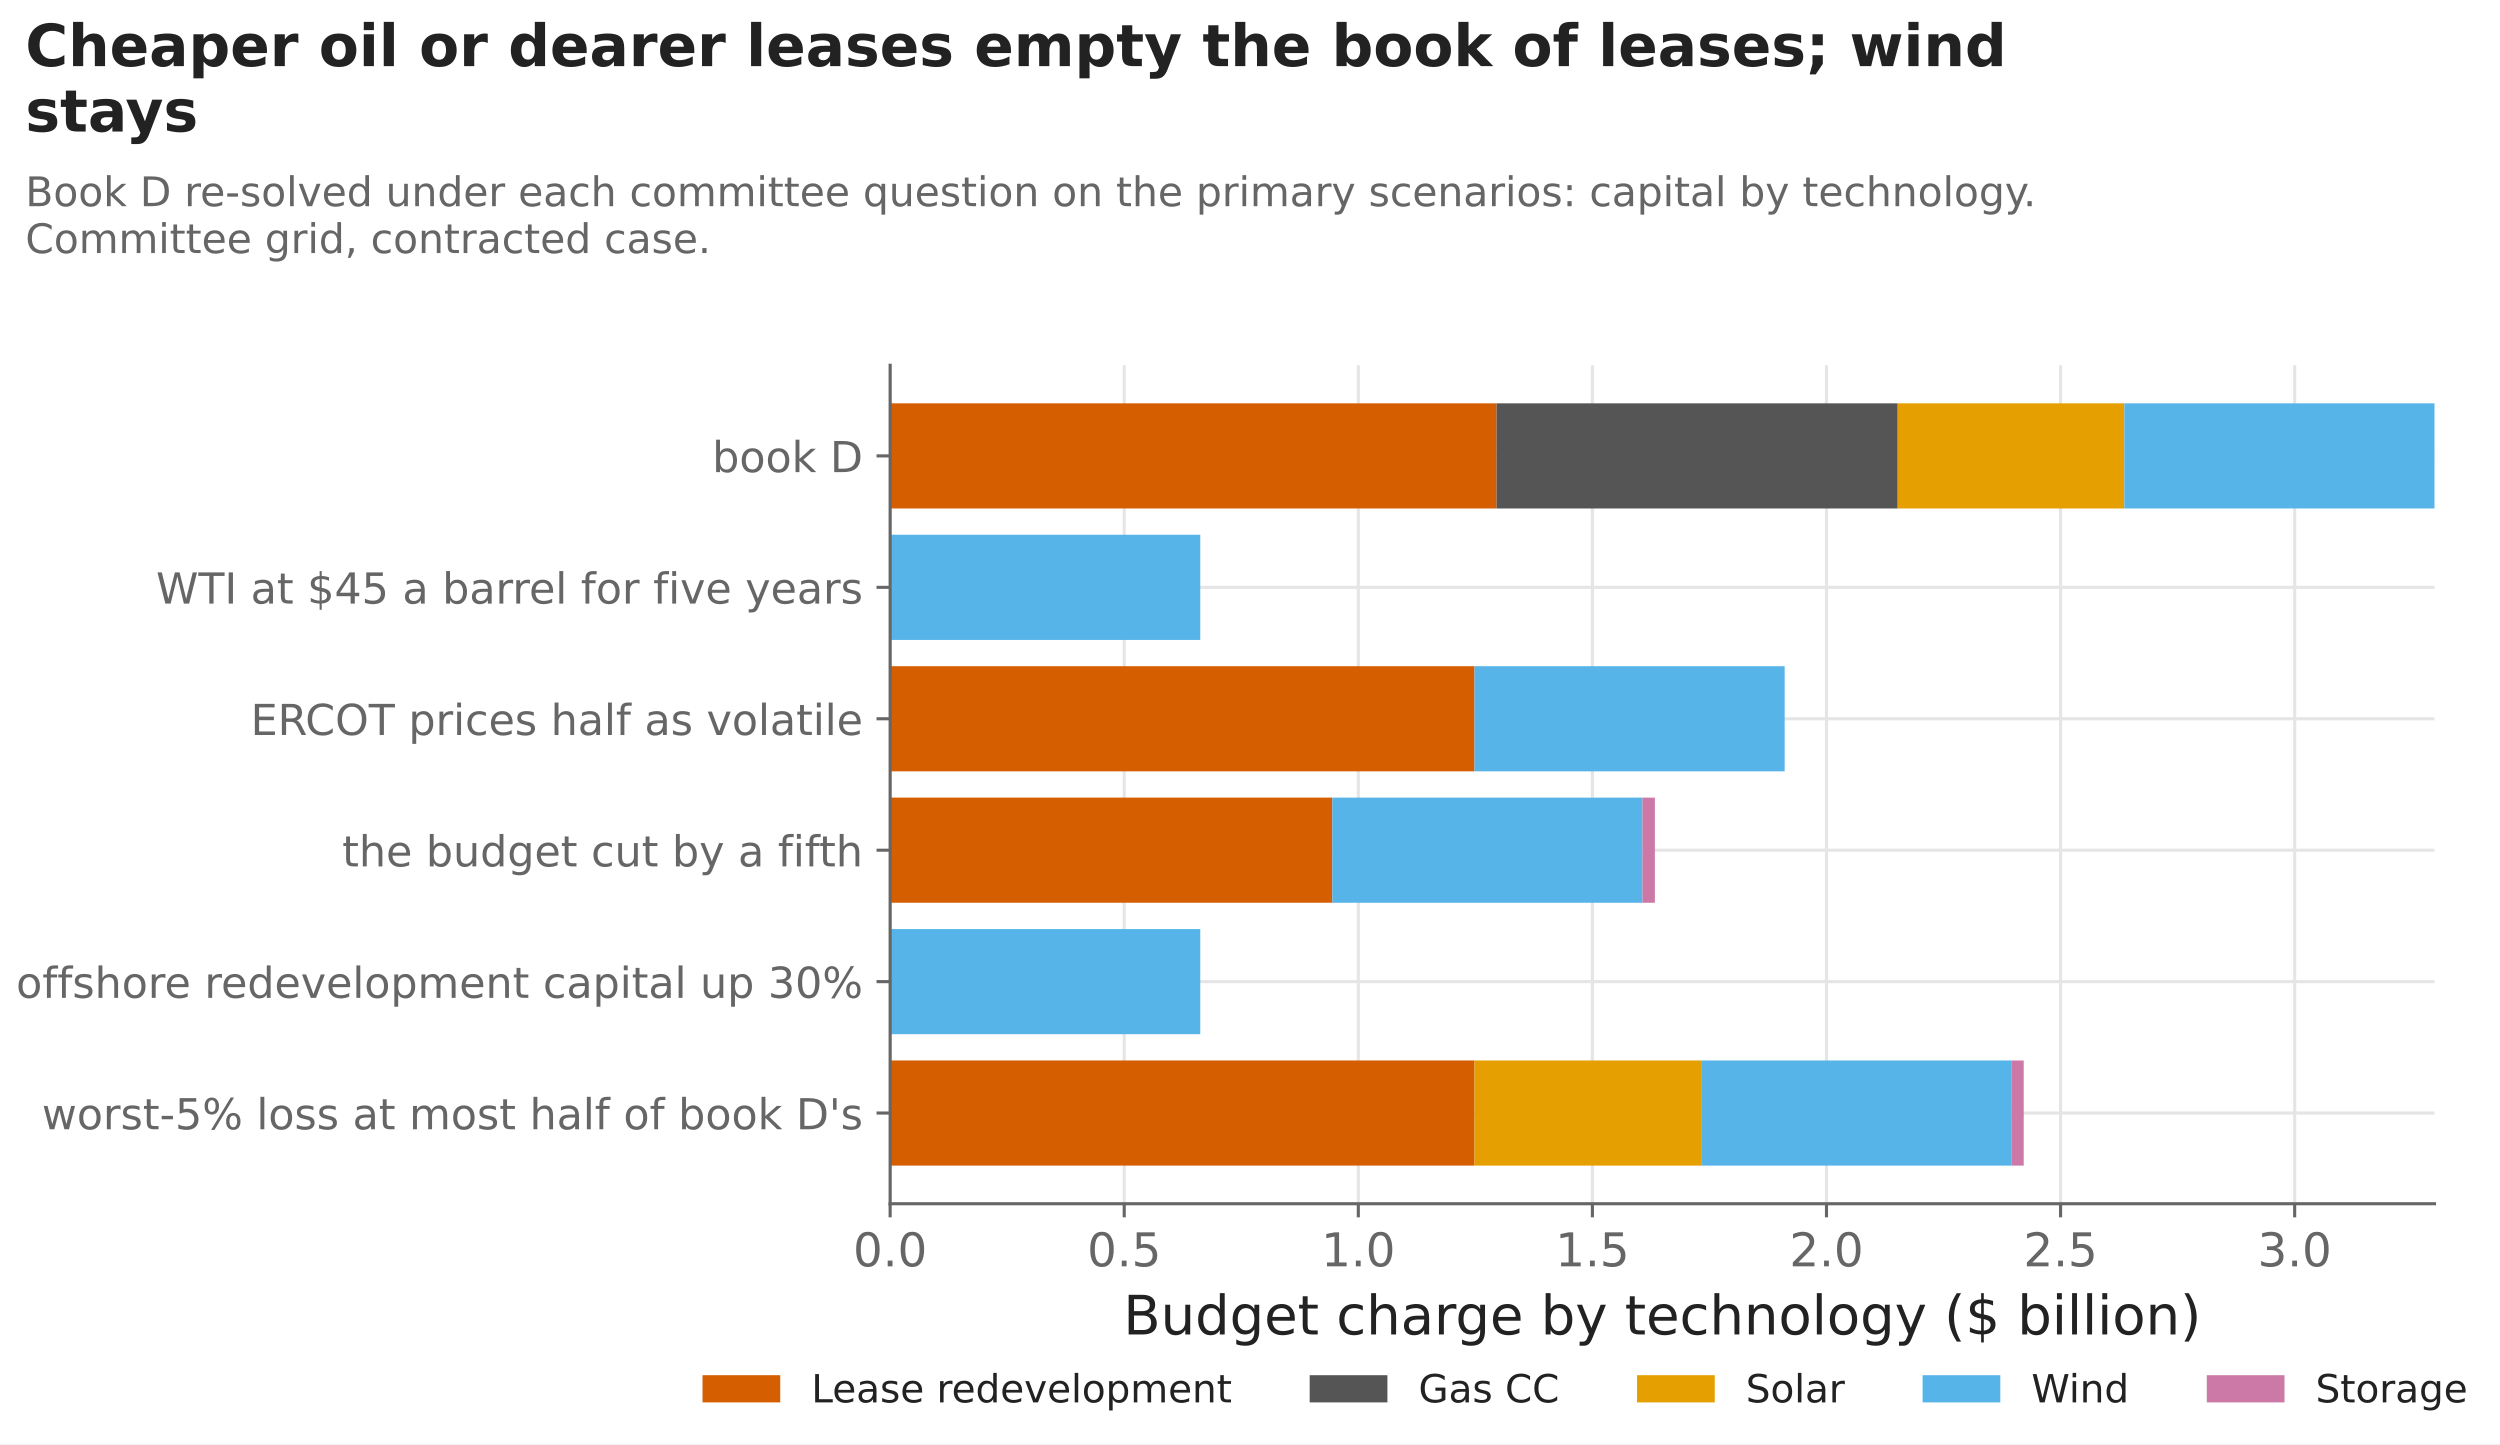
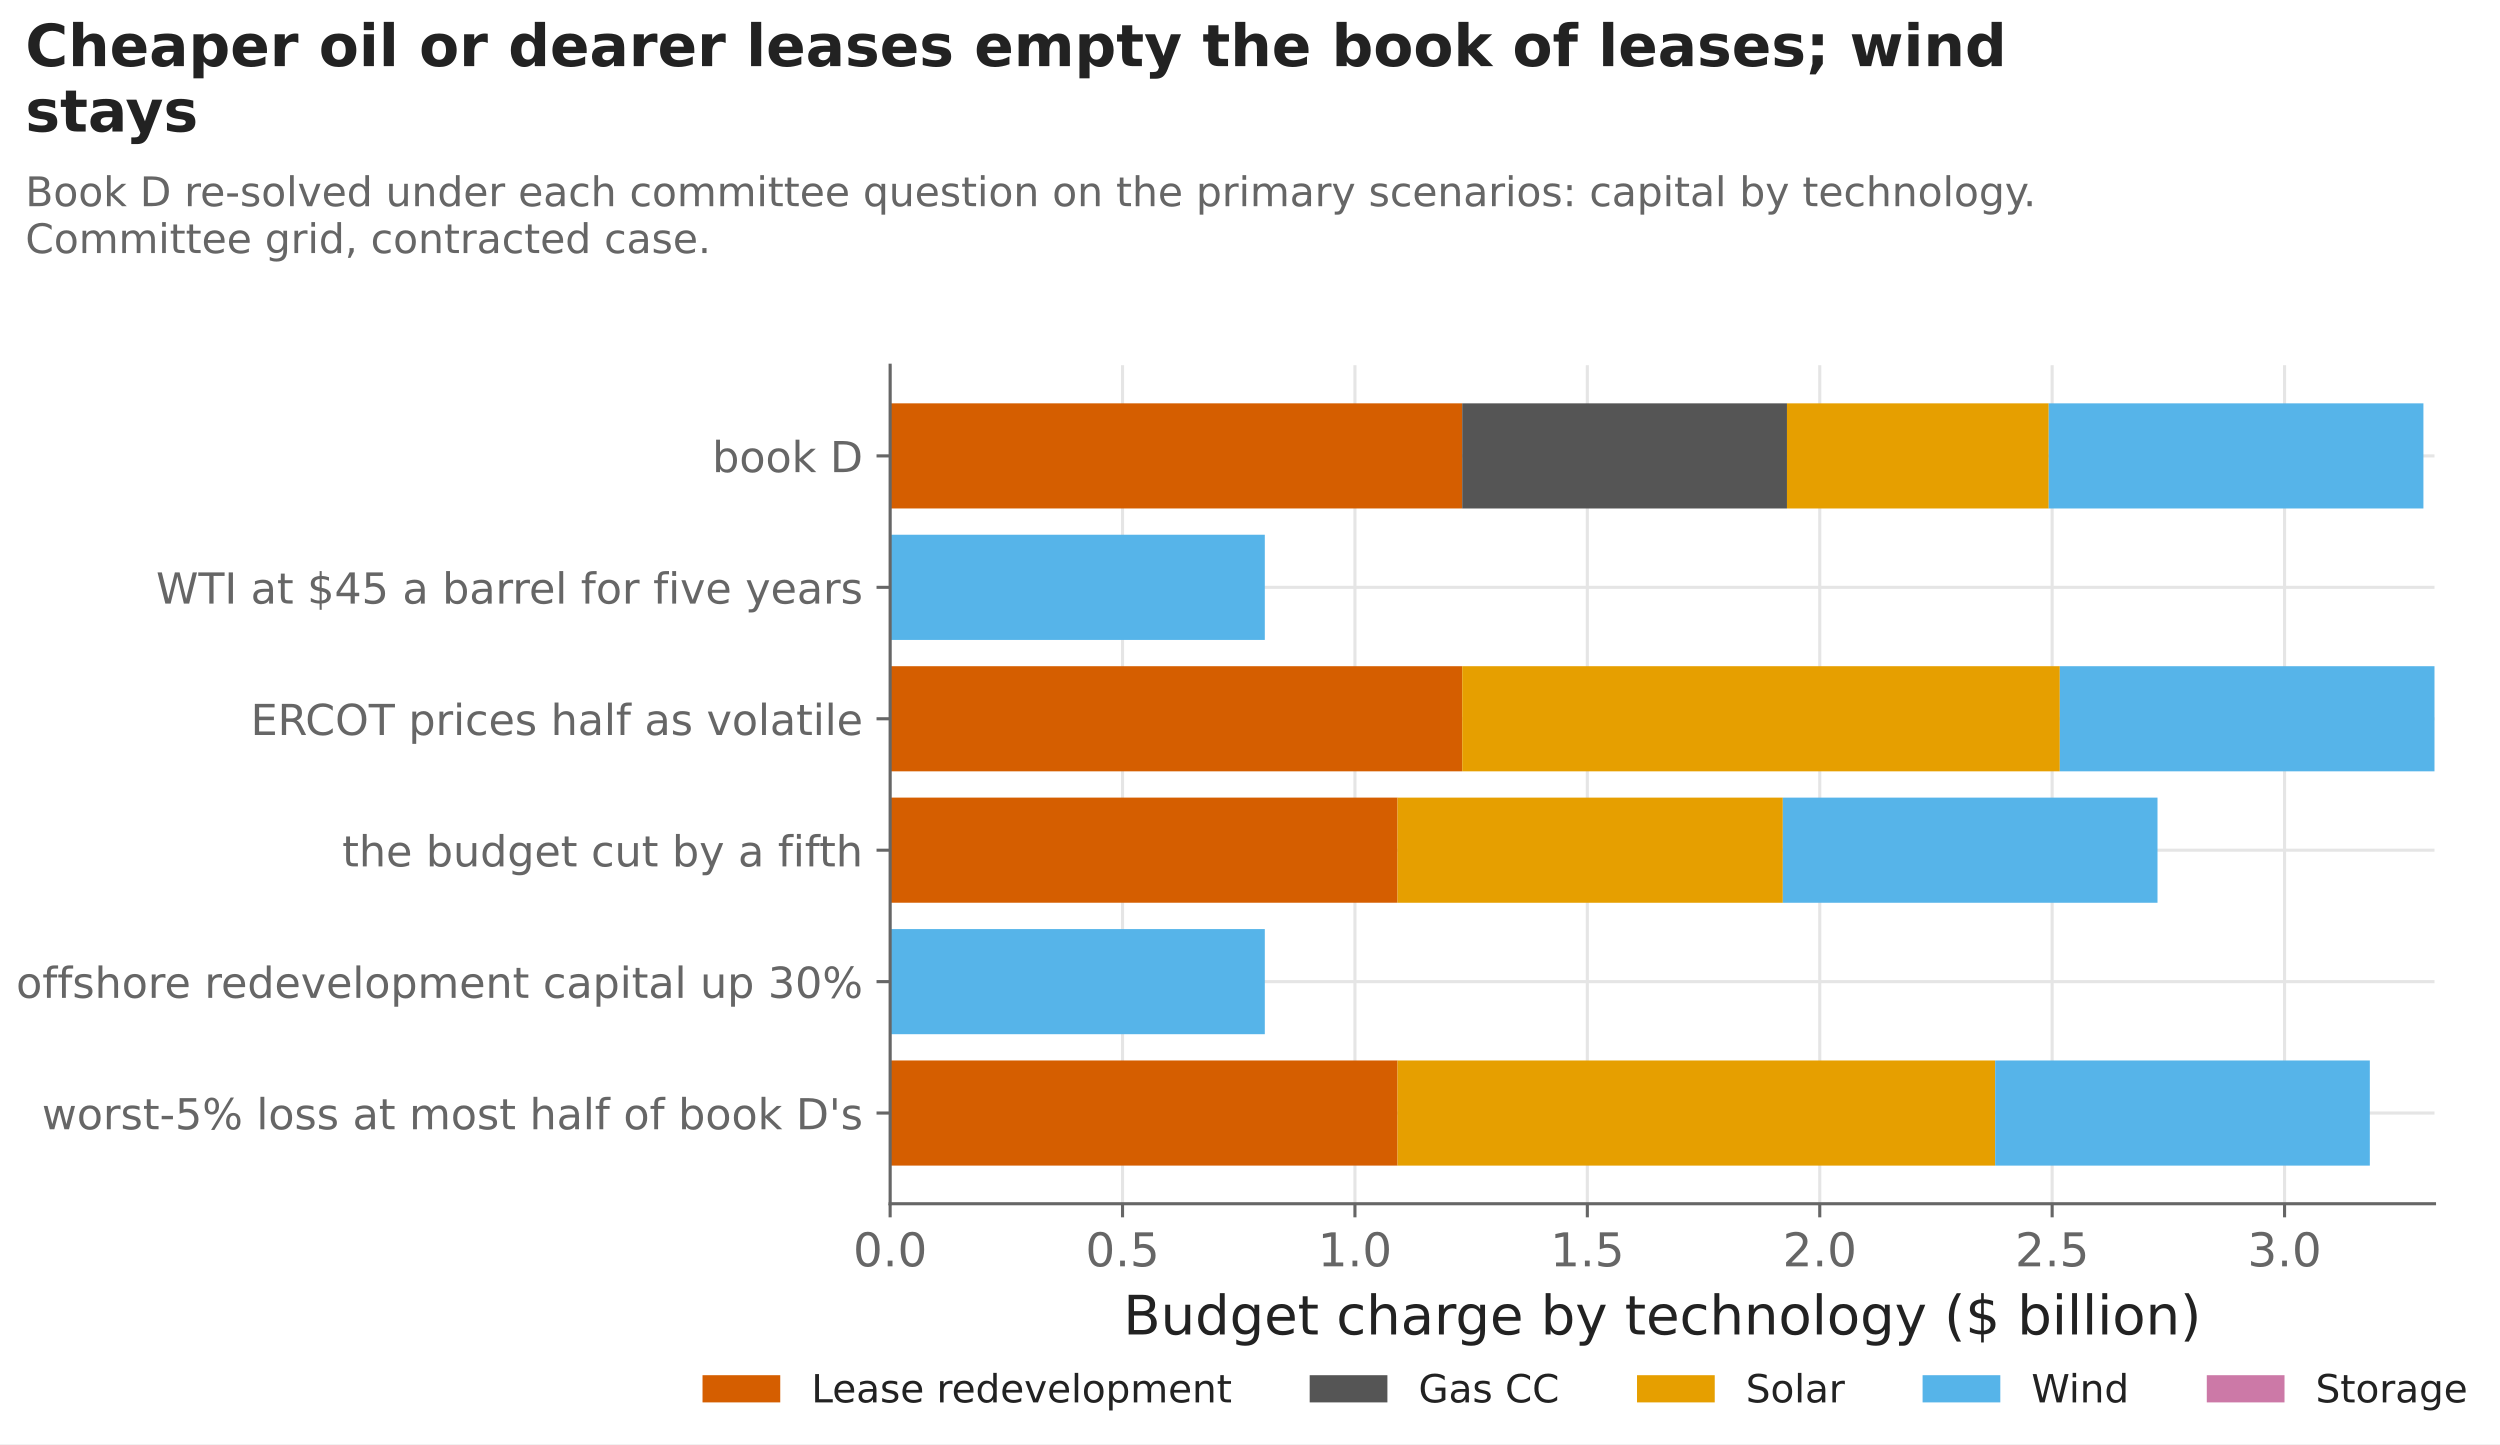
<svg xmlns="http://www.w3.org/2000/svg" xmlns:xlink="http://www.w3.org/1999/xlink" width="643.299pt" height="371.587pt" viewBox="0 0 643.299 371.587" version="1.1">
  <defs>
    <style type="text/css">*{stroke-linejoin: round; stroke-linecap: butt}</style>
  </defs>
  <g id="figure_1">
    <g id="patch_1">
      <path d="M 0 371.587  L 643.299 371.587  L 643.299 0  L 0 0  z " style="fill: #ffffff" />
    </g>
    <g id="axes_1">
      <g id="patch_2">
        <path d="M 229.05 309.744  L 626.442 309.744  L 626.442 93.98  L 229.05 93.98  z " style="fill: #ffffff" />
      </g>
      <g id="matplotlib.axis_1">
        <g id="xtick_1">
          <g id="line2d_1">
-             <path d="M 229.05 309.744  L 229.05 93.98  " clip-path="url(#p3df90b1ec5)" style="fill: none; stroke: #e5e5e5; stroke-width: 0.8; stroke-linecap: square" />
+             <path d="M 229.05 309.744  L 229.05 93.98  " clip-path="url(#p2e4b6edc6c)" style="fill: none; stroke: #e5e5e5; stroke-width: 0.8; stroke-linecap: square" />
          </g>
          <g id="line2d_2">
            <defs>
              <path id="me00eba5936" d="M 0 0  L 0 3.5  " style="stroke: #666666; stroke-width: 0.8" />
            </defs>
            <g>
              <use xlink:href="#me00eba5936" x="229.05" y="309.744" style="fill: #666666; stroke: #666666; stroke-width: 0.8" />
            </g>
          </g>
          <g id="text_1">
            <text style="font-size: 12px; font-family: 'DejaVu Sans', 'Bitstream Vera Sans', 'Computer Modern Sans Serif', 'Lucida Grande', 'Verdana', 'Geneva', 'Lucid', 'Arial', 'Helvetica', 'Avant Garde', sans-serif; text-anchor: middle; fill: #666666" x="229.05" y="325.861" transform="rotate(-0 229.0495 325.8611)">0.0</text>
          </g>
        </g>
        <g id="xtick_2">
          <g id="line2d_3">
-             <path d="M 289.285 309.744  L 289.285 93.98  " clip-path="url(#p3df90b1ec5)" style="fill: none; stroke: #e5e5e5; stroke-width: 0.8; stroke-linecap: square" />
+             <path d="M 288.851 309.744  L 288.851 93.98  " clip-path="url(#p2e4b6edc6c)" style="fill: none; stroke: #e5e5e5; stroke-width: 0.8; stroke-linecap: square" />
          </g>
          <g id="line2d_4">
            <g>
-               <use xlink:href="#me00eba5936" x="289.285" y="309.744" style="fill: #666666; stroke: #666666; stroke-width: 0.8" />
+               <use xlink:href="#me00eba5936" x="288.851" y="309.744" style="fill: #666666; stroke: #666666; stroke-width: 0.8" />
            </g>
          </g>
          <g id="text_2">
-             <text style="font-size: 12px; font-family: 'DejaVu Sans', 'Bitstream Vera Sans', 'Computer Modern Sans Serif', 'Lucida Grande', 'Verdana', 'Geneva', 'Lucid', 'Arial', 'Helvetica', 'Avant Garde', sans-serif; text-anchor: middle; fill: #666666" x="289.285" y="325.861" transform="rotate(-0 289.2847 325.8611)">0.5</text>
+             <text style="font-size: 12px; font-family: 'DejaVu Sans', 'Bitstream Vera Sans', 'Computer Modern Sans Serif', 'Lucida Grande', 'Verdana', 'Geneva', 'Lucid', 'Arial', 'Helvetica', 'Avant Garde', sans-serif; text-anchor: middle; fill: #666666" x="288.851" y="325.861" transform="rotate(-0 288.8515 325.8611)">0.5</text>
          </g>
        </g>
        <g id="xtick_3">
          <g id="line2d_5">
-             <path d="M 349.52 309.744  L 349.52 93.98  " clip-path="url(#p3df90b1ec5)" style="fill: none; stroke: #e5e5e5; stroke-width: 0.8; stroke-linecap: square" />
+             <path d="M 348.653 309.744  L 348.653 93.98  " clip-path="url(#p2e4b6edc6c)" style="fill: none; stroke: #e5e5e5; stroke-width: 0.8; stroke-linecap: square" />
          </g>
          <g id="line2d_6">
            <g>
-               <use xlink:href="#me00eba5936" x="349.52" y="309.744" style="fill: #666666; stroke: #666666; stroke-width: 0.8" />
+               <use xlink:href="#me00eba5936" x="348.653" y="309.744" style="fill: #666666; stroke: #666666; stroke-width: 0.8" />
            </g>
          </g>
          <g id="text_3">
-             <text style="font-size: 12px; font-family: 'DejaVu Sans', 'Bitstream Vera Sans', 'Computer Modern Sans Serif', 'Lucida Grande', 'Verdana', 'Geneva', 'Lucid', 'Arial', 'Helvetica', 'Avant Garde', sans-serif; text-anchor: middle; fill: #666666" x="349.52" y="325.861" transform="rotate(-0 349.5199 325.8611)">1.0</text>
+             <text style="font-size: 12px; font-family: 'DejaVu Sans', 'Bitstream Vera Sans', 'Computer Modern Sans Serif', 'Lucida Grande', 'Verdana', 'Geneva', 'Lucid', 'Arial', 'Helvetica', 'Avant Garde', sans-serif; text-anchor: middle; fill: #666666" x="348.653" y="325.861" transform="rotate(-0 348.6534 325.8611)">1.0</text>
          </g>
        </g>
        <g id="xtick_4">
          <g id="line2d_7">
-             <path d="M 409.755 309.744  L 409.755 93.98  " clip-path="url(#p3df90b1ec5)" style="fill: none; stroke: #e5e5e5; stroke-width: 0.8; stroke-linecap: square" />
+             <path d="M 408.455 309.744  L 408.455 93.98  " clip-path="url(#p2e4b6edc6c)" style="fill: none; stroke: #e5e5e5; stroke-width: 0.8; stroke-linecap: square" />
          </g>
          <g id="line2d_8">
            <g>
-               <use xlink:href="#me00eba5936" x="409.755" y="309.744" style="fill: #666666; stroke: #666666; stroke-width: 0.8" />
+               <use xlink:href="#me00eba5936" x="408.455" y="309.744" style="fill: #666666; stroke: #666666; stroke-width: 0.8" />
            </g>
          </g>
          <g id="text_4">
-             <text style="font-size: 12px; font-family: 'DejaVu Sans', 'Bitstream Vera Sans', 'Computer Modern Sans Serif', 'Lucida Grande', 'Verdana', 'Geneva', 'Lucid', 'Arial', 'Helvetica', 'Avant Garde', sans-serif; text-anchor: middle; fill: #666666" x="409.755" y="325.861" transform="rotate(-0 409.7551 325.8611)">1.5</text>
+             <text style="font-size: 12px; font-family: 'DejaVu Sans', 'Bitstream Vera Sans', 'Computer Modern Sans Serif', 'Lucida Grande', 'Verdana', 'Geneva', 'Lucid', 'Arial', 'Helvetica', 'Avant Garde', sans-serif; text-anchor: middle; fill: #666666" x="408.455" y="325.861" transform="rotate(-0 408.4553 325.8611)">1.5</text>
          </g>
        </g>
        <g id="xtick_5">
          <g id="line2d_9">
-             <path d="M 469.99 309.744  L 469.99 93.98  " clip-path="url(#p3df90b1ec5)" style="fill: none; stroke: #e5e5e5; stroke-width: 0.8; stroke-linecap: square" />
+             <path d="M 468.257 309.744  L 468.257 93.98  " clip-path="url(#p2e4b6edc6c)" style="fill: none; stroke: #e5e5e5; stroke-width: 0.8; stroke-linecap: square" />
          </g>
          <g id="line2d_10">
            <g>
-               <use xlink:href="#me00eba5936" x="469.99" y="309.744" style="fill: #666666; stroke: #666666; stroke-width: 0.8" />
+               <use xlink:href="#me00eba5936" x="468.257" y="309.744" style="fill: #666666; stroke: #666666; stroke-width: 0.8" />
            </g>
          </g>
          <g id="text_5">
-             <text style="font-size: 12px; font-family: 'DejaVu Sans', 'Bitstream Vera Sans', 'Computer Modern Sans Serif', 'Lucida Grande', 'Verdana', 'Geneva', 'Lucid', 'Arial', 'Helvetica', 'Avant Garde', sans-serif; text-anchor: middle; fill: #666666" x="469.99" y="325.861" transform="rotate(-0 469.9903 325.8611)">2.0</text>
+             <text style="font-size: 12px; font-family: 'DejaVu Sans', 'Bitstream Vera Sans', 'Computer Modern Sans Serif', 'Lucida Grande', 'Verdana', 'Geneva', 'Lucid', 'Arial', 'Helvetica', 'Avant Garde', sans-serif; text-anchor: middle; fill: #666666" x="468.257" y="325.861" transform="rotate(-0 468.2572 325.8611)">2.0</text>
          </g>
        </g>
        <g id="xtick_6">
          <g id="line2d_11">
-             <path d="M 530.225 309.744  L 530.225 93.98  " clip-path="url(#p3df90b1ec5)" style="fill: none; stroke: #e5e5e5; stroke-width: 0.8; stroke-linecap: square" />
+             <path d="M 528.059 309.744  L 528.059 93.98  " clip-path="url(#p2e4b6edc6c)" style="fill: none; stroke: #e5e5e5; stroke-width: 0.8; stroke-linecap: square" />
          </g>
          <g id="line2d_12">
            <g>
-               <use xlink:href="#me00eba5936" x="530.225" y="309.744" style="fill: #666666; stroke: #666666; stroke-width: 0.8" />
+               <use xlink:href="#me00eba5936" x="528.059" y="309.744" style="fill: #666666; stroke: #666666; stroke-width: 0.8" />
            </g>
          </g>
          <g id="text_6">
-             <text style="font-size: 12px; font-family: 'DejaVu Sans', 'Bitstream Vera Sans', 'Computer Modern Sans Serif', 'Lucida Grande', 'Verdana', 'Geneva', 'Lucid', 'Arial', 'Helvetica', 'Avant Garde', sans-serif; text-anchor: middle; fill: #666666" x="530.225" y="325.861" transform="rotate(-0 530.2255 325.8611)">2.5</text>
+             <text style="font-size: 12px; font-family: 'DejaVu Sans', 'Bitstream Vera Sans', 'Computer Modern Sans Serif', 'Lucida Grande', 'Verdana', 'Geneva', 'Lucid', 'Arial', 'Helvetica', 'Avant Garde', sans-serif; text-anchor: middle; fill: #666666" x="528.059" y="325.861" transform="rotate(-0 528.0592 325.8611)">2.5</text>
          </g>
        </g>
        <g id="xtick_7">
          <g id="line2d_13">
-             <path d="M 590.461 309.744  L 590.461 93.98  " clip-path="url(#p3df90b1ec5)" style="fill: none; stroke: #e5e5e5; stroke-width: 0.8; stroke-linecap: square" />
+             <path d="M 587.861 309.744  L 587.861 93.98  " clip-path="url(#p2e4b6edc6c)" style="fill: none; stroke: #e5e5e5; stroke-width: 0.8; stroke-linecap: square" />
          </g>
          <g id="line2d_14">
            <g>
-               <use xlink:href="#me00eba5936" x="590.461" y="309.744" style="fill: #666666; stroke: #666666; stroke-width: 0.8" />
+               <use xlink:href="#me00eba5936" x="587.861" y="309.744" style="fill: #666666; stroke: #666666; stroke-width: 0.8" />
            </g>
          </g>
          <g id="text_7">
-             <text style="font-size: 12px; font-family: 'DejaVu Sans', 'Bitstream Vera Sans', 'Computer Modern Sans Serif', 'Lucida Grande', 'Verdana', 'Geneva', 'Lucid', 'Arial', 'Helvetica', 'Avant Garde', sans-serif; text-anchor: middle; fill: #666666" x="590.461" y="325.861" transform="rotate(-0 590.4607 325.8611)">3.0</text>
+             <text style="font-size: 12px; font-family: 'DejaVu Sans', 'Bitstream Vera Sans', 'Computer Modern Sans Serif', 'Lucida Grande', 'Verdana', 'Geneva', 'Lucid', 'Arial', 'Helvetica', 'Avant Garde', sans-serif; text-anchor: middle; fill: #666666" x="587.861" y="325.861" transform="rotate(-0 587.8611 325.8611)">3.0</text>
          </g>
        </g>
        <g id="text_8">
          <text style="font-size: 14px; font-family: 'DejaVu Sans', 'Bitstream Vera Sans', 'Computer Modern Sans Serif', 'Lucida Grande', 'Verdana', 'Geneva', 'Lucid', 'Arial', 'Helvetica', 'Avant Garde', sans-serif; text-anchor: middle; fill: #222222" x="427.746" y="343.382" transform="rotate(-0 427.7458 343.3817)">Budget charge by technology ($ billion)</text>
        </g>
      </g>
      <g id="matplotlib.axis_2">
        <g id="ytick_1">
          <g id="line2d_15">
-             <path d="M 229.05 117.315  L 626.442 117.315  " clip-path="url(#p3df90b1ec5)" style="fill: none; stroke: #e5e5e5; stroke-width: 0.8; stroke-linecap: square" />
+             <path d="M 229.05 117.315  L 626.442 117.315  " clip-path="url(#p2e4b6edc6c)" style="fill: none; stroke: #e5e5e5; stroke-width: 0.8; stroke-linecap: square" />
          </g>
          <g id="line2d_16">
            <defs>
              <path id="mce5acbc380" d="M 0 0  L -3.5 0  " style="stroke: #666666; stroke-width: 0.8" />
            </defs>
            <g>
              <use xlink:href="#mce5acbc380" x="229.05" y="117.315" style="fill: #666666; stroke: #666666; stroke-width: 0.8" />
            </g>
          </g>
          <g id="text_9">
            <text style="font-size: 11px; font-family: 'DejaVu Sans', 'Bitstream Vera Sans', 'Computer Modern Sans Serif', 'Lucida Grande', 'Verdana', 'Geneva', 'Lucid', 'Arial', 'Helvetica', 'Avant Garde', sans-serif; text-anchor: end; fill: #666666" x="222.05" y="121.494" transform="rotate(-0 222.0495 121.4943)">book D</text>
          </g>
        </g>
        <g id="ytick_2">
          <g id="line2d_17">
-             <path d="M 229.05 151.134  L 626.442 151.134  " clip-path="url(#p3df90b1ec5)" style="fill: none; stroke: #e5e5e5; stroke-width: 0.8; stroke-linecap: square" />
+             <path d="M 229.05 151.134  L 626.442 151.134  " clip-path="url(#p2e4b6edc6c)" style="fill: none; stroke: #e5e5e5; stroke-width: 0.8; stroke-linecap: square" />
          </g>
          <g id="line2d_18">
            <g>
              <use xlink:href="#mce5acbc380" x="229.05" y="151.134" style="fill: #666666; stroke: #666666; stroke-width: 0.8" />
            </g>
          </g>
          <g id="text_10">
            <text style="font-size: 11px; font-family: 'DejaVu Sans', 'Bitstream Vera Sans', 'Computer Modern Sans Serif', 'Lucida Grande', 'Verdana', 'Geneva', 'Lucid', 'Arial', 'Helvetica', 'Avant Garde', sans-serif; text-anchor: end; fill: #666666" x="222.05" y="155.313" transform="rotate(-0 222.0495 155.313)">WTI at $45 a barrel for five years</text>
          </g>
        </g>
        <g id="ytick_3">
          <g id="line2d_19">
-             <path d="M 229.05 184.953  L 626.442 184.953  " clip-path="url(#p3df90b1ec5)" style="fill: none; stroke: #e5e5e5; stroke-width: 0.8; stroke-linecap: square" />
+             <path d="M 229.05 184.953  L 626.442 184.953  " clip-path="url(#p2e4b6edc6c)" style="fill: none; stroke: #e5e5e5; stroke-width: 0.8; stroke-linecap: square" />
          </g>
          <g id="line2d_20">
            <g>
              <use xlink:href="#mce5acbc380" x="229.05" y="184.953" style="fill: #666666; stroke: #666666; stroke-width: 0.8" />
            </g>
          </g>
          <g id="text_11">
            <text style="font-size: 11px; font-family: 'DejaVu Sans', 'Bitstream Vera Sans', 'Computer Modern Sans Serif', 'Lucida Grande', 'Verdana', 'Geneva', 'Lucid', 'Arial', 'Helvetica', 'Avant Garde', sans-serif; text-anchor: end; fill: #666666" x="222.05" y="189.132" transform="rotate(-0 222.0495 189.1318)">ERCOT prices half as volatile</text>
          </g>
        </g>
        <g id="ytick_4">
          <g id="line2d_21">
-             <path d="M 229.05 218.771  L 626.442 218.771  " clip-path="url(#p3df90b1ec5)" style="fill: none; stroke: #e5e5e5; stroke-width: 0.8; stroke-linecap: square" />
+             <path d="M 229.05 218.771  L 626.442 218.771  " clip-path="url(#p2e4b6edc6c)" style="fill: none; stroke: #e5e5e5; stroke-width: 0.8; stroke-linecap: square" />
          </g>
          <g id="line2d_22">
            <g>
              <use xlink:href="#mce5acbc380" x="229.05" y="218.771" style="fill: #666666; stroke: #666666; stroke-width: 0.8" />
            </g>
          </g>
          <g id="text_12">
            <text style="font-size: 11px; font-family: 'DejaVu Sans', 'Bitstream Vera Sans', 'Computer Modern Sans Serif', 'Lucida Grande', 'Verdana', 'Geneva', 'Lucid', 'Arial', 'Helvetica', 'Avant Garde', sans-serif; text-anchor: end; fill: #666666" x="222.05" y="222.951" transform="rotate(-0 222.0495 222.9506)">the budget cut by a fifth</text>
          </g>
        </g>
        <g id="ytick_5">
          <g id="line2d_23">
-             <path d="M 229.05 252.59  L 626.442 252.59  " clip-path="url(#p3df90b1ec5)" style="fill: none; stroke: #e5e5e5; stroke-width: 0.8; stroke-linecap: square" />
+             <path d="M 229.05 252.59  L 626.442 252.59  " clip-path="url(#p2e4b6edc6c)" style="fill: none; stroke: #e5e5e5; stroke-width: 0.8; stroke-linecap: square" />
          </g>
          <g id="line2d_24">
            <g>
              <use xlink:href="#mce5acbc380" x="229.05" y="252.59" style="fill: #666666; stroke: #666666; stroke-width: 0.8" />
            </g>
          </g>
          <g id="text_13">
            <text style="font-size: 11px; font-family: 'DejaVu Sans', 'Bitstream Vera Sans', 'Computer Modern Sans Serif', 'Lucida Grande', 'Verdana', 'Geneva', 'Lucid', 'Arial', 'Helvetica', 'Avant Garde', sans-serif; text-anchor: end; fill: #666666" x="222.05" y="256.769" transform="rotate(-0 222.0495 256.7693)">offshore redevelopment capital up 30%</text>
          </g>
        </g>
        <g id="ytick_6">
          <g id="line2d_25">
-             <path d="M 229.05 286.409  L 626.442 286.409  " clip-path="url(#p3df90b1ec5)" style="fill: none; stroke: #e5e5e5; stroke-width: 0.8; stroke-linecap: square" />
+             <path d="M 229.05 286.409  L 626.442 286.409  " clip-path="url(#p2e4b6edc6c)" style="fill: none; stroke: #e5e5e5; stroke-width: 0.8; stroke-linecap: square" />
          </g>
          <g id="line2d_26">
            <g>
              <use xlink:href="#mce5acbc380" x="229.05" y="286.409" style="fill: #666666; stroke: #666666; stroke-width: 0.8" />
            </g>
          </g>
          <g id="text_14">
            <text style="font-size: 11px; font-family: 'DejaVu Sans', 'Bitstream Vera Sans', 'Computer Modern Sans Serif', 'Lucida Grande', 'Verdana', 'Geneva', 'Lucid', 'Arial', 'Helvetica', 'Avant Garde', sans-serif; text-anchor: end; fill: #666666" x="222.05" y="290.588" transform="rotate(-0 222.0495 290.5881)">worst-5% loss at most half of book D's</text>
          </g>
        </g>
      </g>
      <g id="patch_3">
-         <path d="M 229.05 103.788  L 385.09 103.788  L 385.09 130.843  L 229.05 130.843  z " clip-path="url(#p3df90b1ec5)" style="fill: #d55e00" />
+         <path d="M 229.05 103.788  L 376.256 103.788  L 376.256 130.843  L 229.05 130.843  z " clip-path="url(#p2e4b6edc6c)" style="fill: #d55e00" />
      </g>
      <g id="patch_4">
-         <path d="M 229.05 137.606  L 229.05 137.606  L 229.05 164.661  L 229.05 164.661  z " clip-path="url(#p3df90b1ec5)" style="fill: #d55e00" />
+         <path d="M 229.05 137.606  L 229.05 137.606  L 229.05 164.661  L 229.05 164.661  z " clip-path="url(#p2e4b6edc6c)" style="fill: #d55e00" />
      </g>
      <g id="patch_5">
-         <path d="M 229.05 171.425  L 379.422 171.425  L 379.422 198.48  L 229.05 198.48  z " clip-path="url(#p3df90b1ec5)" style="fill: #d55e00" />
+         <path d="M 229.05 171.425  L 376.256 171.425  L 376.256 198.48  L 229.05 198.48  z " clip-path="url(#p2e4b6edc6c)" style="fill: #d55e00" />
      </g>
      <g id="patch_6">
-         <path d="M 229.05 205.244  L 342.833 205.244  L 342.833 232.299  L 229.05 232.299  z " clip-path="url(#p3df90b1ec5)" style="fill: #d55e00" />
+         <path d="M 229.05 205.244  L 359.619 205.244  L 359.619 232.299  L 229.05 232.299  z " clip-path="url(#p2e4b6edc6c)" style="fill: #d55e00" />
      </g>
      <g id="patch_7">
-         <path d="M 229.05 239.063  L 229.05 239.063  L 229.05 266.118  L 229.05 266.118  z " clip-path="url(#p3df90b1ec5)" style="fill: #d55e00" />
+         <path d="M 229.05 239.063  L 229.05 239.063  L 229.05 266.118  L 229.05 266.118  z " clip-path="url(#p2e4b6edc6c)" style="fill: #d55e00" />
      </g>
      <g id="patch_8">
-         <path d="M 229.05 272.881  L 379.422 272.881  L 379.422 299.936  L 229.05 299.936  z " clip-path="url(#p3df90b1ec5)" style="fill: #d55e00" />
+         <path d="M 229.05 272.881  L 359.619 272.881  L 359.619 299.936  L 229.05 299.936  z " clip-path="url(#p2e4b6edc6c)" style="fill: #d55e00" />
      </g>
      <g id="patch_9">
-         <path d="M 385.09 103.788  L 488.317 103.788  L 488.317 130.843  L 385.09 130.843  z " clip-path="url(#p3df90b1ec5)" style="fill: #555555" />
+         <path d="M 376.256 103.788  L 459.822 103.788  L 459.822 130.843  L 376.256 130.843  z " clip-path="url(#p2e4b6edc6c)" style="fill: #555555" />
      </g>
      <g id="patch_10">
-         <path d="M 229.05 137.606  L 229.05 137.606  L 229.05 164.661  L 229.05 164.661  z " clip-path="url(#p3df90b1ec5)" style="fill: #555555" />
+         <path d="M 229.05 137.606  L 229.05 137.606  L 229.05 164.661  L 229.05 164.661  z " clip-path="url(#p2e4b6edc6c)" style="fill: #555555" />
      </g>
      <g id="patch_11">
-         <path d="M 379.422 171.425  L 379.422 171.425  L 379.422 198.48  L 379.422 198.48  z " clip-path="url(#p3df90b1ec5)" style="fill: #555555" />
+         <path d="M 376.256 171.425  L 376.256 171.425  L 376.256 198.48  L 376.256 198.48  z " clip-path="url(#p2e4b6edc6c)" style="fill: #555555" />
      </g>
      <g id="patch_12">
-         <path d="M 342.833 205.244  L 342.833 205.244  L 342.833 232.299  L 342.833 232.299  z " clip-path="url(#p3df90b1ec5)" style="fill: #555555" />
+         <path d="M 359.619 205.244  L 359.619 205.244  L 359.619 232.299  L 359.619 232.299  z " clip-path="url(#p2e4b6edc6c)" style="fill: #555555" />
      </g>
      <g id="patch_13">
-         <path d="M 229.05 239.063  L 229.05 239.063  L 229.05 266.118  L 229.05 266.118  z " clip-path="url(#p3df90b1ec5)" style="fill: #555555" />
+         <path d="M 229.05 239.063  L 229.05 239.063  L 229.05 266.118  L 229.05 266.118  z " clip-path="url(#p2e4b6edc6c)" style="fill: #555555" />
      </g>
      <g id="patch_14">
-         <path d="M 379.422 272.881  L 379.422 272.881  L 379.422 299.936  L 379.422 299.936  z " clip-path="url(#p3df90b1ec5)" style="fill: #555555" />
+         <path d="M 359.619 272.881  L 359.619 272.881  L 359.619 299.936  L 359.619 299.936  z " clip-path="url(#p2e4b6edc6c)" style="fill: #555555" />
      </g>
      <g id="patch_15">
-         <path d="M 488.317 103.788  L 546.639 103.788  L 546.639 130.843  L 488.317 130.843  z " clip-path="url(#p3df90b1ec5)" style="fill: #e69f00" />
+         <path d="M 459.822 103.788  L 527.182 103.788  L 527.182 130.843  L 459.822 130.843  z " clip-path="url(#p2e4b6edc6c)" style="fill: #e69f00" />
      </g>
      <g id="patch_16">
-         <path d="M 229.05 137.606  L 229.05 137.606  L 229.05 164.661  L 229.05 164.661  z " clip-path="url(#p3df90b1ec5)" style="fill: #e69f00" />
+         <path d="M 229.05 137.606  L 229.05 137.606  L 229.05 164.661  L 229.05 164.661  z " clip-path="url(#p2e4b6edc6c)" style="fill: #e69f00" />
      </g>
      <g id="patch_17">
-         <path d="M 379.422 171.425  L 379.422 171.425  L 379.422 198.48  L 379.422 198.48  z " clip-path="url(#p3df90b1ec5)" style="fill: #e69f00" />
+         <path d="M 376.256 171.425  L 530.032 171.425  L 530.032 198.48  L 376.256 198.48  z " clip-path="url(#p2e4b6edc6c)" style="fill: #e69f00" />
      </g>
      <g id="patch_18">
-         <path d="M 342.833 205.244  L 342.833 205.244  L 342.833 232.299  L 342.833 232.299  z " clip-path="url(#p3df90b1ec5)" style="fill: #e69f00" />
+         <path d="M 359.619 205.244  L 458.757 205.244  L 458.757 232.299  L 359.619 232.299  z " clip-path="url(#p2e4b6edc6c)" style="fill: #e69f00" />
      </g>
      <g id="patch_19">
-         <path d="M 229.05 239.063  L 229.05 239.063  L 229.05 266.118  L 229.05 266.118  z " clip-path="url(#p3df90b1ec5)" style="fill: #e69f00" />
+         <path d="M 229.05 239.063  L 229.05 239.063  L 229.05 266.118  L 229.05 266.118  z " clip-path="url(#p2e4b6edc6c)" style="fill: #e69f00" />
      </g>
      <g id="patch_20">
-         <path d="M 379.422 272.881  L 437.744 272.881  L 437.744 299.936  L 379.422 299.936  z " clip-path="url(#p3df90b1ec5)" style="fill: #e69f00" />
+         <path d="M 359.619 272.881  L 513.395 272.881  L 513.395 299.936  L 359.619 299.936  z " clip-path="url(#p2e4b6edc6c)" style="fill: #e69f00" />
      </g>
      <g id="patch_21">
-         <path d="M 546.639 103.788  L 626.442 103.788  L 626.442 130.843  L 546.639 130.843  z " clip-path="url(#p3df90b1ec5)" style="fill: #56b4e9" />
+         <path d="M 527.182 103.788  L 623.593 103.788  L 623.593 130.843  L 527.182 130.843  z " clip-path="url(#p2e4b6edc6c)" style="fill: #56b4e9" />
      </g>
      <g id="patch_22">
-         <path d="M 229.05 137.606  L 308.853 137.606  L 308.853 164.661  L 229.05 164.661  z " clip-path="url(#p3df90b1ec5)" style="fill: #56b4e9" />
+         <path d="M 229.05 137.606  L 325.46 137.606  L 325.46 164.661  L 229.05 164.661  z " clip-path="url(#p2e4b6edc6c)" style="fill: #56b4e9" />
      </g>
      <g id="patch_23">
-         <path d="M 379.422 171.425  L 459.225 171.425  L 459.225 198.48  L 379.422 198.48  z " clip-path="url(#p3df90b1ec5)" style="fill: #56b4e9" />
+         <path d="M 530.032 171.425  L 626.442 171.425  L 626.442 198.48  L 530.032 198.48  z " clip-path="url(#p2e4b6edc6c)" style="fill: #56b4e9" />
      </g>
      <g id="patch_24">
-         <path d="M 342.833 205.244  L 422.636 205.244  L 422.636 232.299  L 342.833 232.299  z " clip-path="url(#p3df90b1ec5)" style="fill: #56b4e9" />
+         <path d="M 458.757 205.244  L 555.167 205.244  L 555.167 232.299  L 458.757 232.299  z " clip-path="url(#p2e4b6edc6c)" style="fill: #56b4e9" />
      </g>
      <g id="patch_25">
-         <path d="M 229.05 239.063  L 308.853 239.063  L 308.853 266.118  L 229.05 266.118  z " clip-path="url(#p3df90b1ec5)" style="fill: #56b4e9" />
+         <path d="M 229.05 239.063  L 325.46 239.063  L 325.46 266.118  L 229.05 266.118  z " clip-path="url(#p2e4b6edc6c)" style="fill: #56b4e9" />
      </g>
      <g id="patch_26">
-         <path d="M 437.744 272.881  L 517.547 272.881  L 517.547 299.936  L 437.744 299.936  z " clip-path="url(#p3df90b1ec5)" style="fill: #56b4e9" />
+         <path d="M 513.395 272.881  L 609.805 272.881  L 609.805 299.936  L 513.395 299.936  z " clip-path="url(#p2e4b6edc6c)" style="fill: #56b4e9" />
      </g>
      <g id="patch_27">
-         <path d="M 626.442 103.788  L 626.442 103.788  L 626.442 130.843  L 626.442 130.843  z " clip-path="url(#p3df90b1ec5)" style="fill: #cc79a7" />
+         <path d="M 623.593 103.788  L 623.593 103.788  L 623.593 130.843  L 623.593 130.843  z " clip-path="url(#p2e4b6edc6c)" style="fill: #cc79a7" />
      </g>
      <g id="patch_28">
-         <path d="M 308.853 137.606  L 308.853 137.606  L 308.853 164.661  L 308.853 164.661  z " clip-path="url(#p3df90b1ec5)" style="fill: #cc79a7" />
+         <path d="M 325.46 137.606  L 325.46 137.606  L 325.46 164.661  L 325.46 164.661  z " clip-path="url(#p2e4b6edc6c)" style="fill: #cc79a7" />
      </g>
      <g id="patch_29">
-         <path d="M 459.225 171.425  L 459.225 171.425  L 459.225 198.48  L 459.225 198.48  z " clip-path="url(#p3df90b1ec5)" style="fill: #cc79a7" />
+         <path d="M 626.442 171.425  L 626.442 171.425  L 626.442 198.48  L 626.442 198.48  z " clip-path="url(#p2e4b6edc6c)" style="fill: #cc79a7" />
      </g>
      <g id="patch_30">
-         <path d="M 422.636 205.244  L 425.833 205.244  L 425.833 232.299  L 422.636 232.299  z " clip-path="url(#p3df90b1ec5)" style="fill: #cc79a7" />
+         <path d="M 555.167 205.244  L 555.167 205.244  L 555.167 232.299  L 555.167 232.299  z " clip-path="url(#p2e4b6edc6c)" style="fill: #cc79a7" />
      </g>
      <g id="patch_31">
-         <path d="M 308.853 239.063  L 308.853 239.063  L 308.853 266.118  L 308.853 266.118  z " clip-path="url(#p3df90b1ec5)" style="fill: #cc79a7" />
+         <path d="M 325.46 239.063  L 325.46 239.063  L 325.46 266.118  L 325.46 266.118  z " clip-path="url(#p2e4b6edc6c)" style="fill: #cc79a7" />
      </g>
      <g id="patch_32">
-         <path d="M 517.547 272.881  L 520.743 272.881  L 520.743 299.936  L 517.547 299.936  z " clip-path="url(#p3df90b1ec5)" style="fill: #cc79a7" />
+         <path d="M 609.805 272.881  L 609.805 272.881  L 609.805 299.936  L 609.805 299.936  z " clip-path="url(#p2e4b6edc6c)" style="fill: #cc79a7" />
      </g>
      <g id="patch_33">
        <path d="M 229.05 309.744  L 229.05 93.98  " style="fill: none; stroke: #666666; stroke-width: 0.8; stroke-linejoin: miter; stroke-linecap: square" />
      </g>
      <g id="patch_34">
        <path d="M 229.05 309.744  L 626.442 309.744  " style="fill: none; stroke: #666666; stroke-width: 0.8; stroke-linejoin: miter; stroke-linecap: square" />
      </g>
      <g id="legend_1">
        <g id="patch_35">
          <path d="M 180.773 360.865  L 200.773 360.865  L 200.773 353.865  L 180.773 353.865  z " style="fill: #d55e00" />
        </g>
        <g id="text_15">
          <text style="font-size: 10px; font-family: 'DejaVu Sans', 'Bitstream Vera Sans', 'Computer Modern Sans Serif', 'Lucida Grande', 'Verdana', 'Geneva', 'Lucid', 'Arial', 'Helvetica', 'Avant Garde', sans-serif; text-anchor: start; fill: #222222" x="208.773" y="360.865" transform="rotate(-0 208.773 360.8645)">Lease redevelopment</text>
        </g>
        <g id="patch_36">
          <path d="M 337.006 360.865  L 357.006 360.865  L 357.006 353.865  L 337.006 353.865  z " style="fill: #555555" />
        </g>
        <g id="text_16">
          <text style="font-size: 10px; font-family: 'DejaVu Sans', 'Bitstream Vera Sans', 'Computer Modern Sans Serif', 'Lucida Grande', 'Verdana', 'Geneva', 'Lucid', 'Arial', 'Helvetica', 'Avant Garde', sans-serif; text-anchor: start; fill: #222222" x="365.006" y="360.865" transform="rotate(-0 365.0058 360.8645)">Gas CC</text>
        </g>
        <g id="patch_37">
          <path d="M 421.236 360.865  L 441.236 360.865  L 441.236 353.865  L 421.236 353.865  z " style="fill: #e69f00" />
        </g>
        <g id="text_17">
          <text style="font-size: 10px; font-family: 'DejaVu Sans', 'Bitstream Vera Sans', 'Computer Modern Sans Serif', 'Lucida Grande', 'Verdana', 'Geneva', 'Lucid', 'Arial', 'Helvetica', 'Avant Garde', sans-serif; text-anchor: start; fill: #222222" x="449.236" y="360.865" transform="rotate(-0 449.2355 360.8645)">Solar</text>
        </g>
        <g id="patch_38">
          <path d="M 494.72 360.865  L 514.72 360.865  L 514.72 353.865  L 494.72 353.865  z " style="fill: #56b4e9" />
        </g>
        <g id="text_18">
          <text style="font-size: 10px; font-family: 'DejaVu Sans', 'Bitstream Vera Sans', 'Computer Modern Sans Serif', 'Lucida Grande', 'Verdana', 'Geneva', 'Lucid', 'Arial', 'Helvetica', 'Avant Garde', sans-serif; text-anchor: start; fill: #222222" x="522.72" y="360.865" transform="rotate(-0 522.7199 360.8645)">Wind</text>
        </g>
        <g id="patch_39">
          <path d="M 567.851 360.865  L 587.851 360.865  L 587.851 353.865  L 567.851 353.865  z " style="fill: #cc79a7" />
        </g>
        <g id="text_19">
          <text style="font-size: 10px; font-family: 'DejaVu Sans', 'Bitstream Vera Sans', 'Computer Modern Sans Serif', 'Lucida Grande', 'Verdana', 'Geneva', 'Lucid', 'Arial', 'Helvetica', 'Avant Garde', sans-serif; text-anchor: start; fill: #222222" x="595.851" y="360.865" transform="rotate(-0 595.8512 360.8645)">Storage</text>
        </g>
      </g>
    </g>
    <g id="text_20">
      <text style="font-weight: 700; font-size: 15px; font-family: 'DejaVu Sans', 'Bitstream Vera Sans', 'Computer Modern Sans Serif', 'Lucida Grande', 'Verdana', 'Geneva', 'Lucid', 'Arial', 'Helvetica', 'Avant Garde', sans-serif; fill: #222222" transform="translate(6.522031 17.02547)">Cheaper oil or dearer leases empty the book of leases; wind</text>
      <text style="font-weight: 700; font-size: 15px; font-family: 'DejaVu Sans', 'Bitstream Vera Sans', 'Computer Modern Sans Serif', 'Lucida Grande', 'Verdana', 'Geneva', 'Lucid', 'Arial', 'Helvetica', 'Avant Garde', sans-serif; fill: #222222" transform="translate(6.522031 33.84305)">stays</text>
    </g>
    <g id="text_21">
      <text style="font-size: 10.5px; font-family: 'DejaVu Sans', 'Bitstream Vera Sans', 'Computer Modern Sans Serif', 'Lucida Grande', 'Verdana', 'Geneva', 'Lucid', 'Arial', 'Helvetica', 'Avant Garde', sans-serif; fill: #666666" transform="translate(6.522031 53.0523)">Book D re-solved under each committee question on the primary scenarios: capital by technology.</text>
      <text style="font-size: 10.5px; font-family: 'DejaVu Sans', 'Bitstream Vera Sans', 'Computer Modern Sans Serif', 'Lucida Grande', 'Verdana', 'Geneva', 'Lucid', 'Arial', 'Helvetica', 'Avant Garde', sans-serif; fill: #666666" transform="translate(6.522031 65.1273)">Committee grid, contracted case.</text>
    </g>
  </g>
  <defs>
-     <clipPath id="p3df90b1ec5">
+     <clipPath id="p2e4b6edc6c">
      <rect x="229.05" y="93.98" width="397.392" height="215.764" />
    </clipPath>
  </defs>
</svg>
